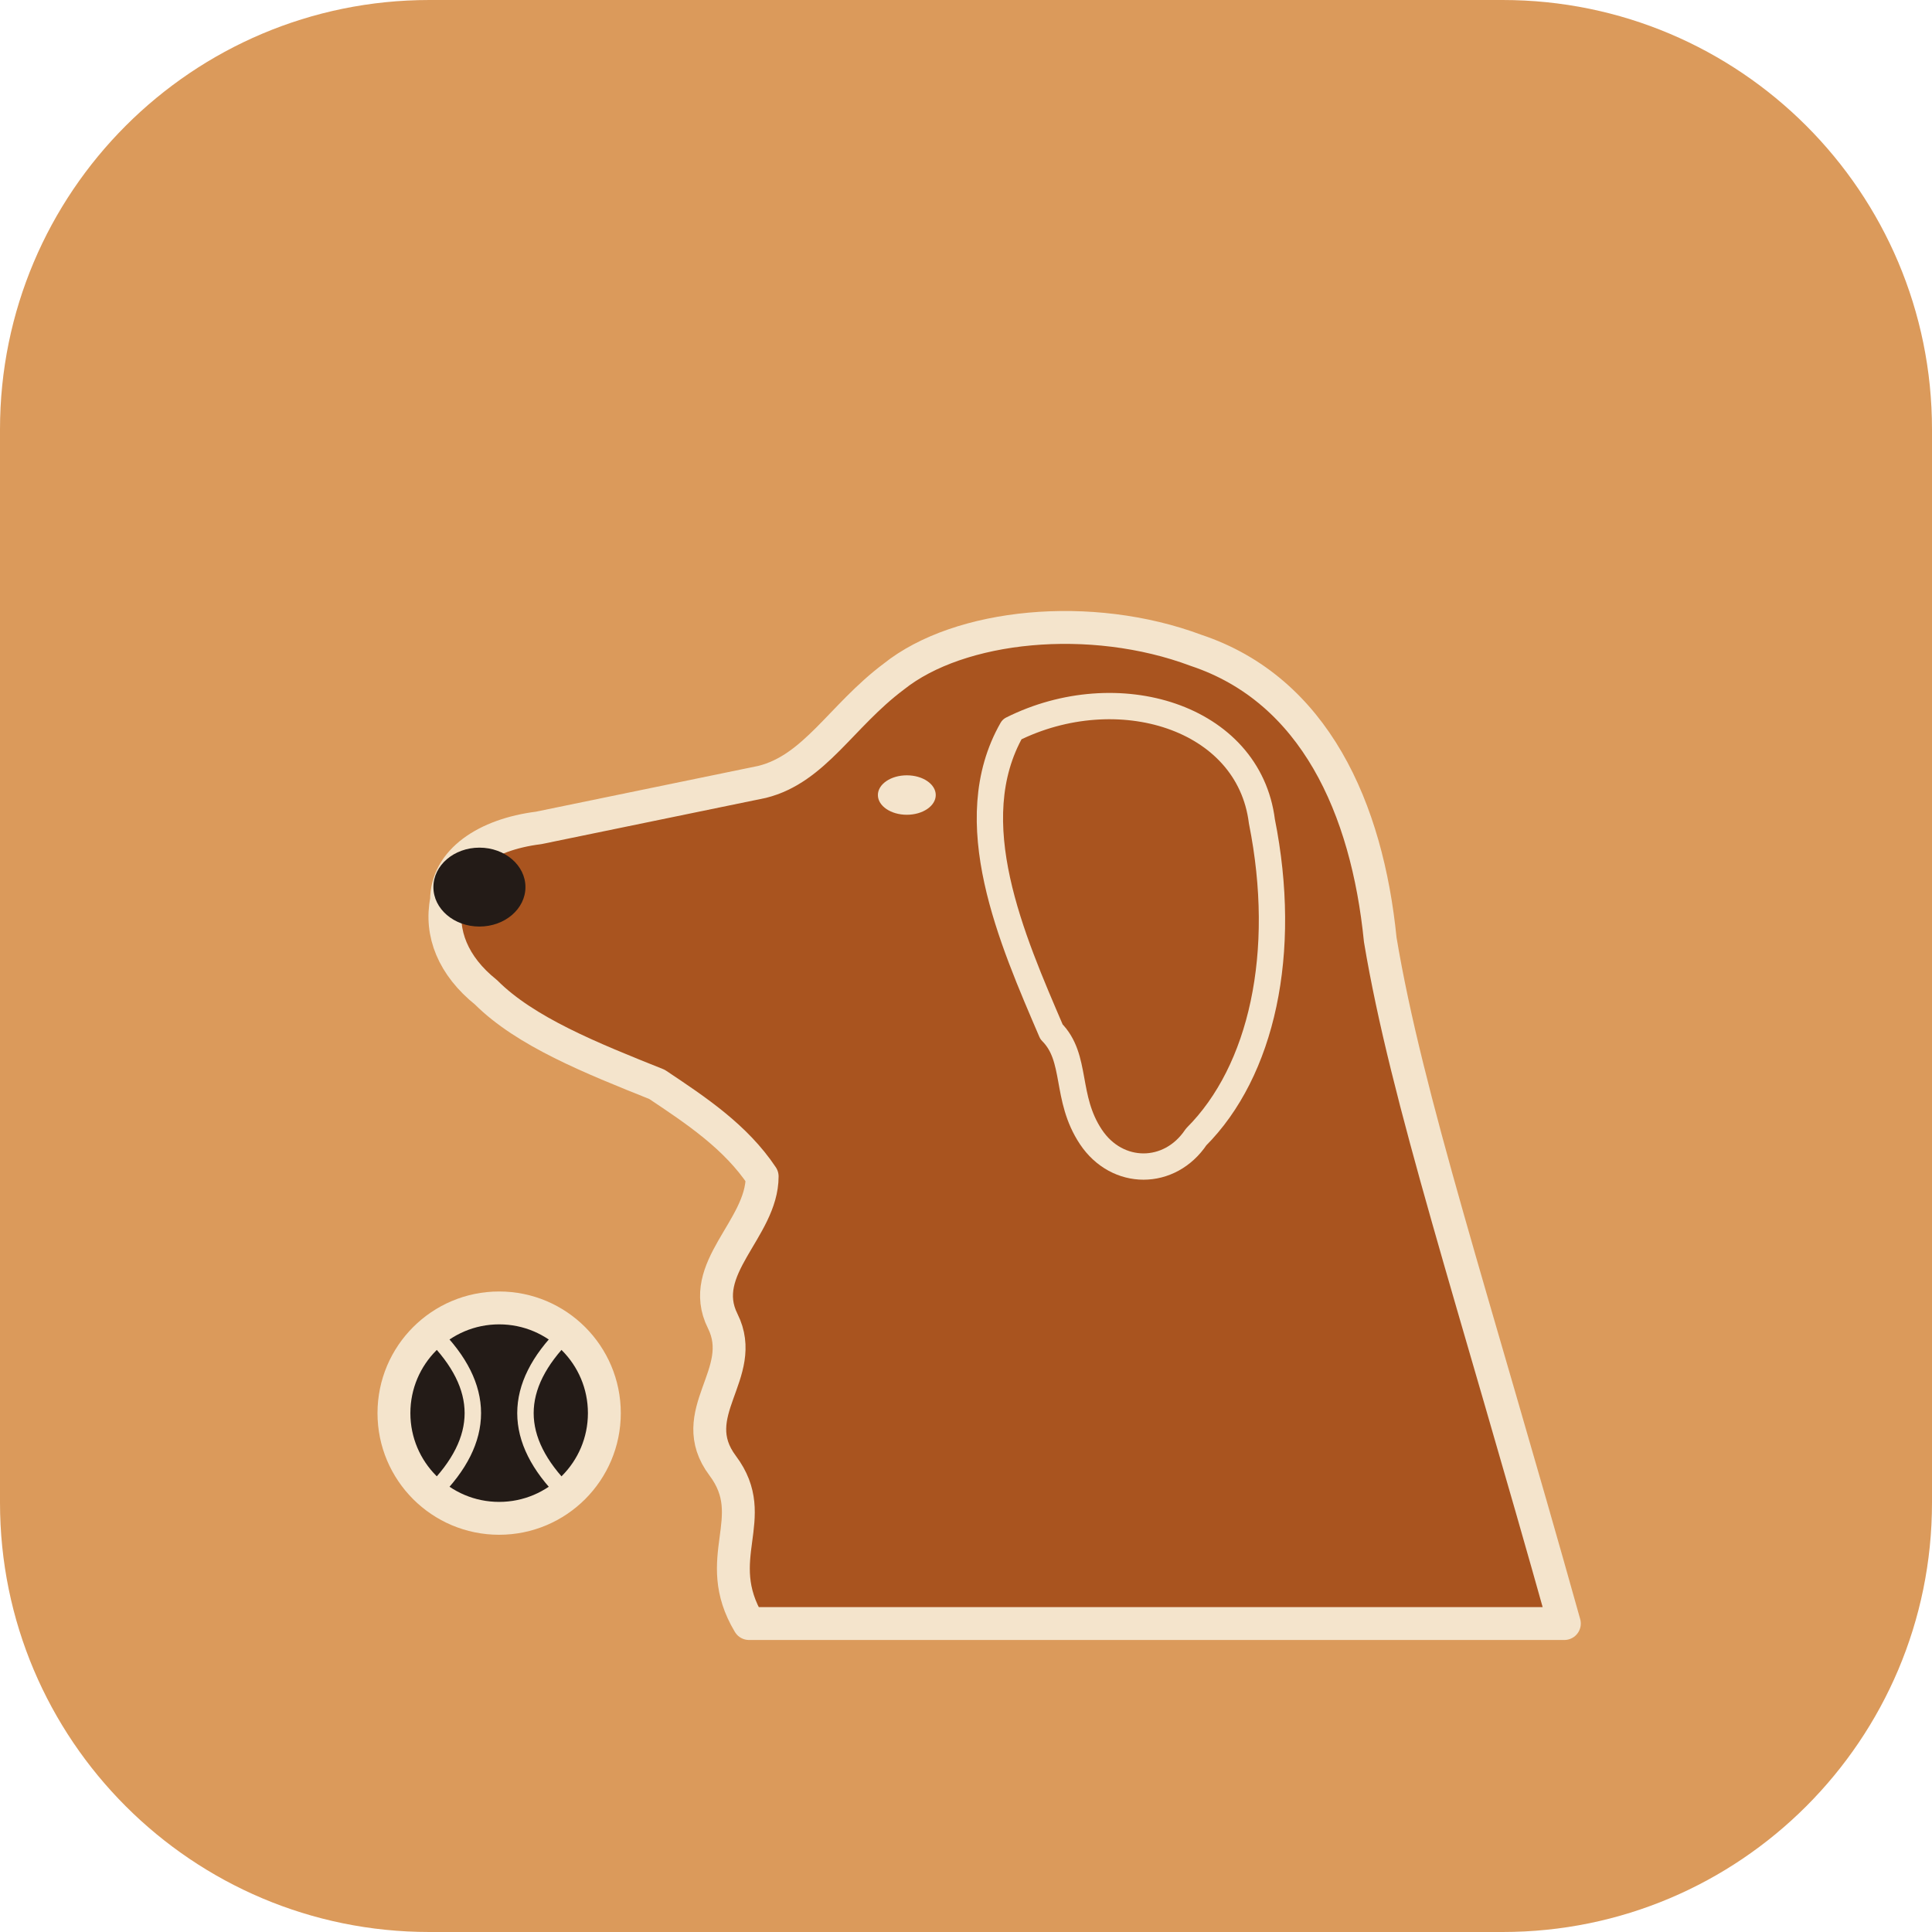
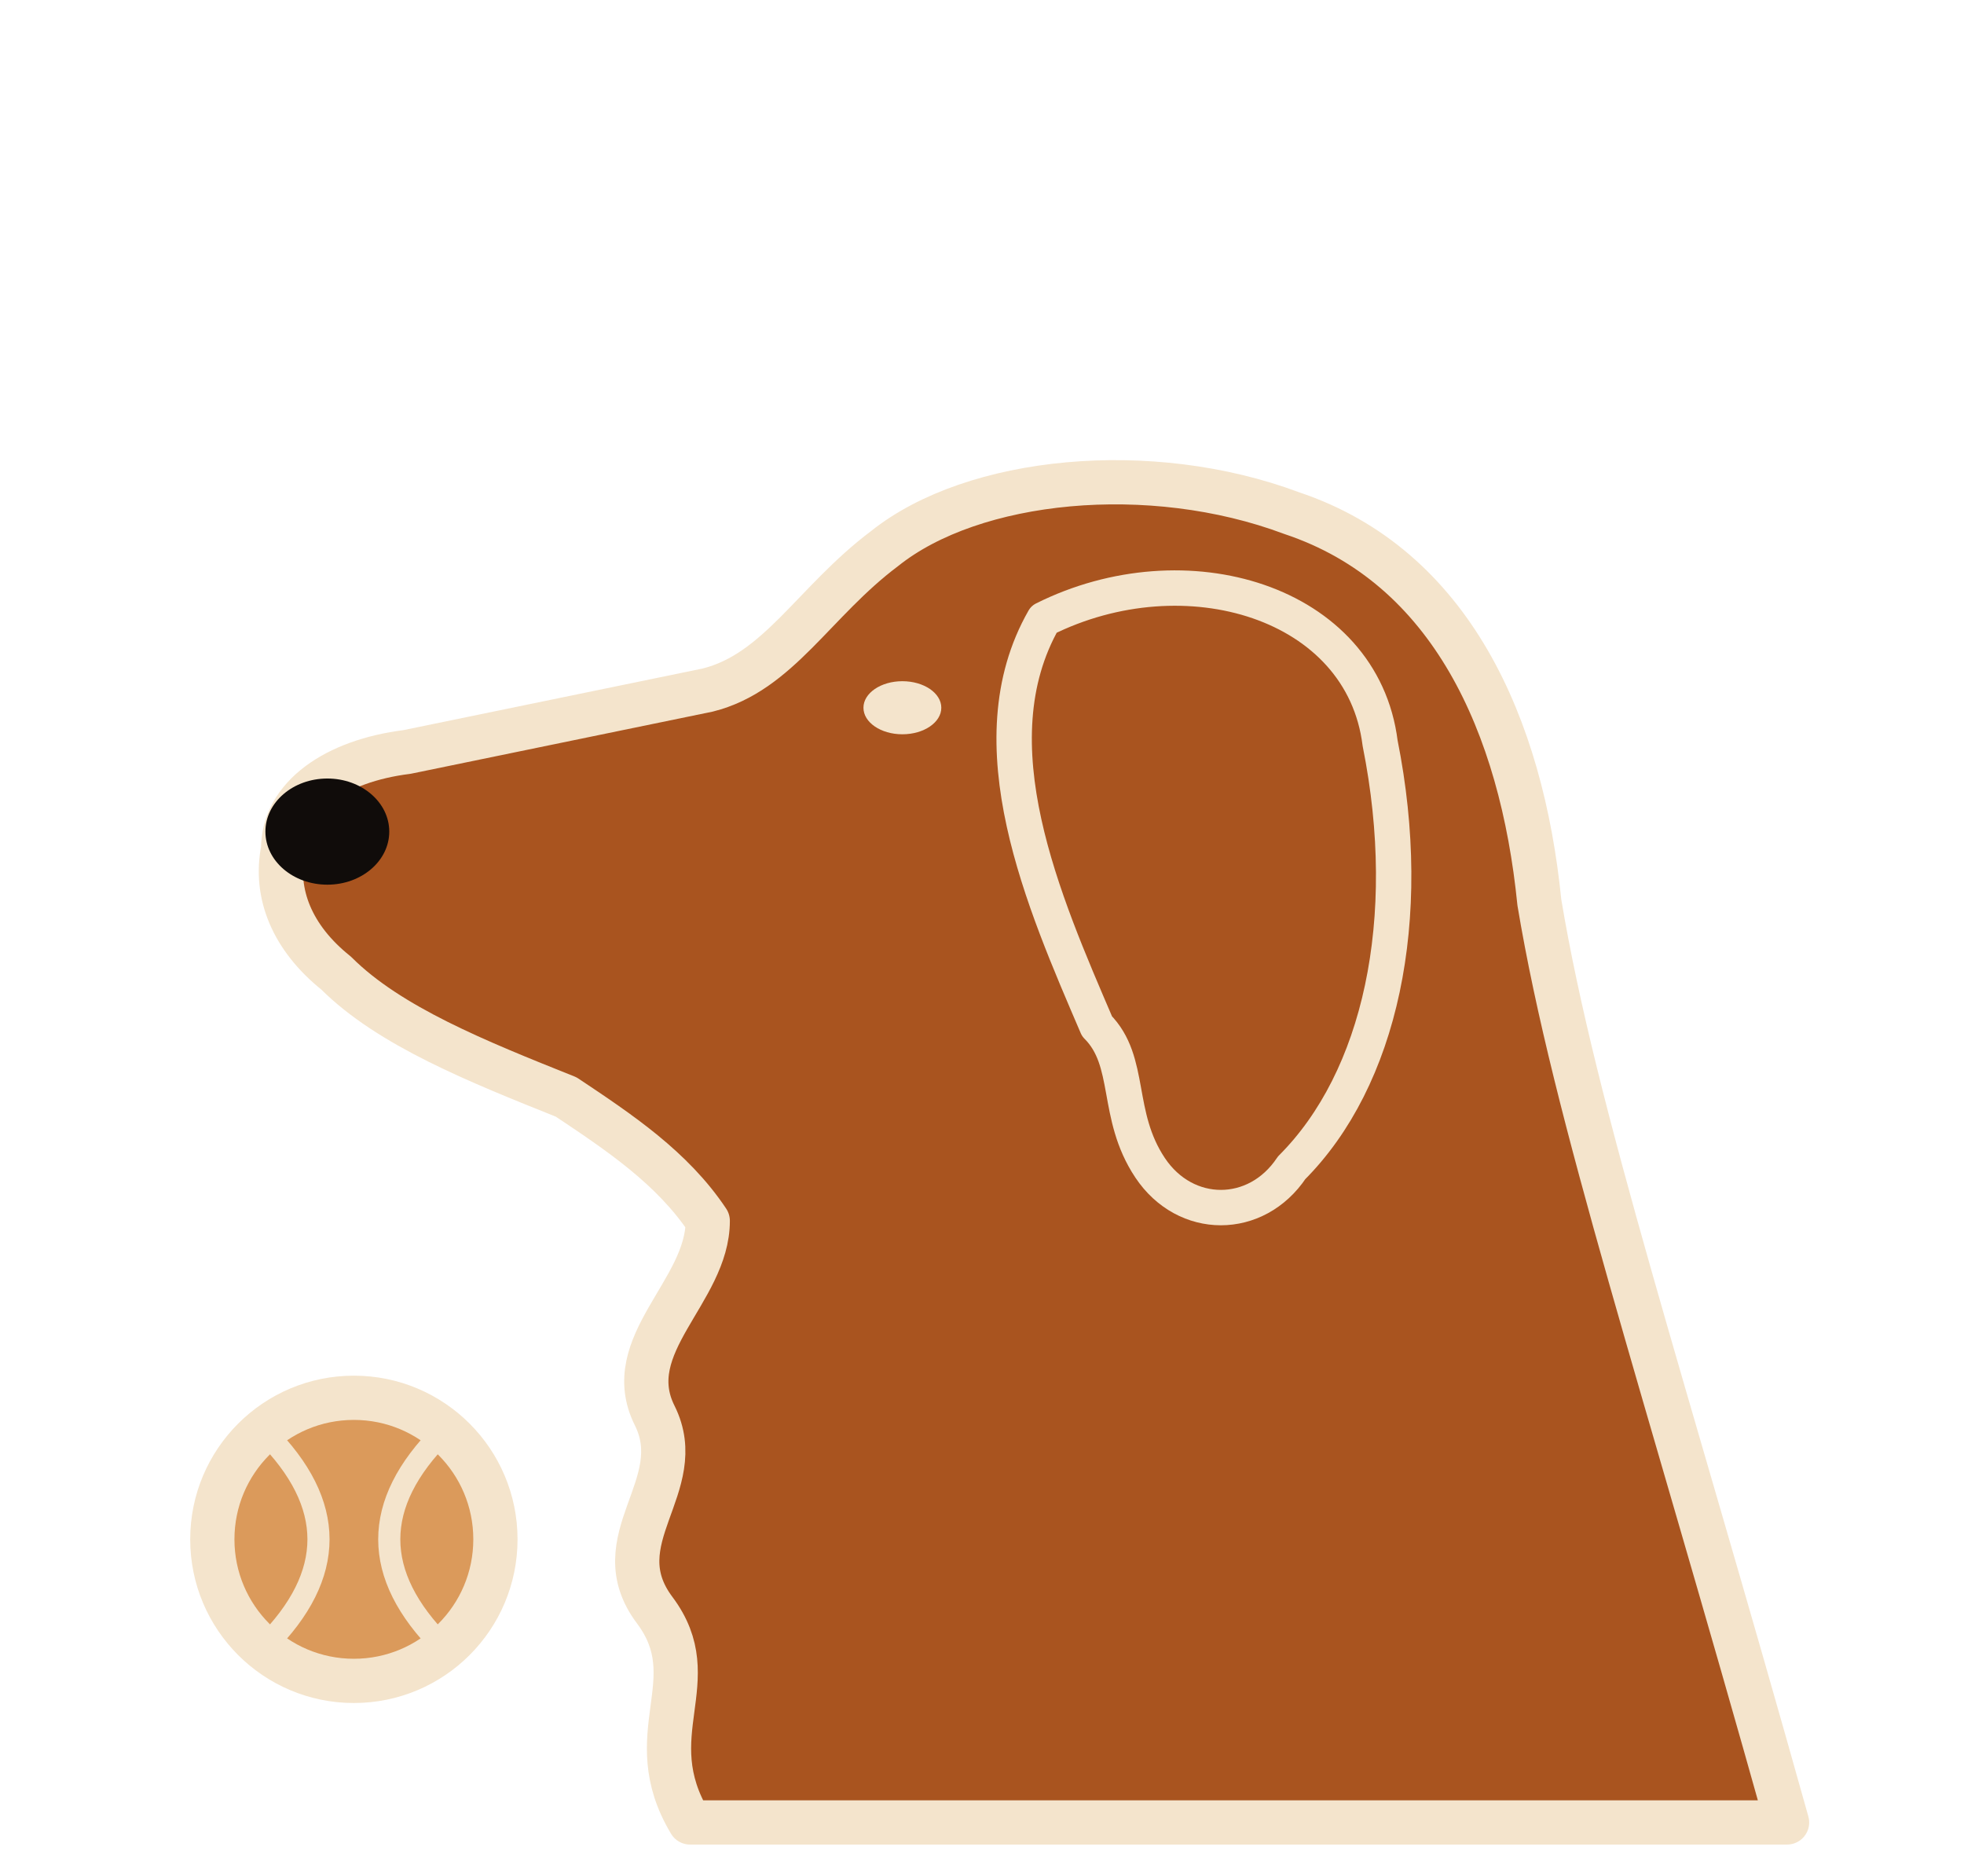
- <svg xmlns="http://www.w3.org/2000/svg" viewBox="0 0 180 180">
-   <rect width="180" height="180" rx="40" fill="#DB9A5B" />
-   <svg x="22" y="25" width="136" height="130" viewBox="-6 -6 222 212">
+ <svg xmlns="http://www.w3.org/2000/svg" viewBox="-6 -6 222 212" width="222" height="212">
+   <g id="bolinha">
+     <circle cx="34" cy="168" r="16" fill="#DB9A5B" stroke="#F4E4CC" stroke-width="5" />
+     <path d="M24 156 Q36 168 24 180 M44 156 Q32 168 44 180" fill="none" stroke="#F4E4CC" stroke-width="2.5" stroke-linecap="round" />
+   </g>
+   <g id="pacoca">
    <path d="M26 90 C26 84 32 80 40 79 L74 72 C82 70 86 62 94 56 C104 48 124 46 140 52 C158 58 166 76 168 96 C172 120 182 150 196 200 L72 200 C66 190 74 184 68 176 C62 168 72 162 68 154 C64 146 74 140 74 132 C70 126 64 122 58 118 C48 114 38 110 32 104 C27 100 25 95 26 90 Z" fill="#A9541F" stroke="#F4E4CC" stroke-width="5" stroke-linejoin="round" />
    <path d="M112 64 C128 56 148 62 150 78 C154 98 150 116 140 126 C136 132 128 132 124 126 C120 120 122 114 118 110 C112 96 104 78 112 64 Z" fill="#A9541F" stroke="#F4E4CC" stroke-width="4" stroke-linejoin="round" />
    <ellipse cx="96" cy="74" rx="4.4" ry="3" fill="#F4E4CC" />
-     <ellipse cx="31" cy="88" rx="7" ry="6" fill="#231B17" />
-     <circle cx="34" cy="168" r="16" fill="#231B17" stroke="#F4E4CC" stroke-width="5" />
-     <path d="M24 156 Q36 168 24 180 M44 156 Q32 168 44 180" fill="none" stroke="#F4E4CC" stroke-width="2.5" stroke-linecap="round" />
-   </svg>
+     <ellipse cx="31" cy="88" rx="7" ry="6" fill="#100C0A" />
+   </g>
</svg>
